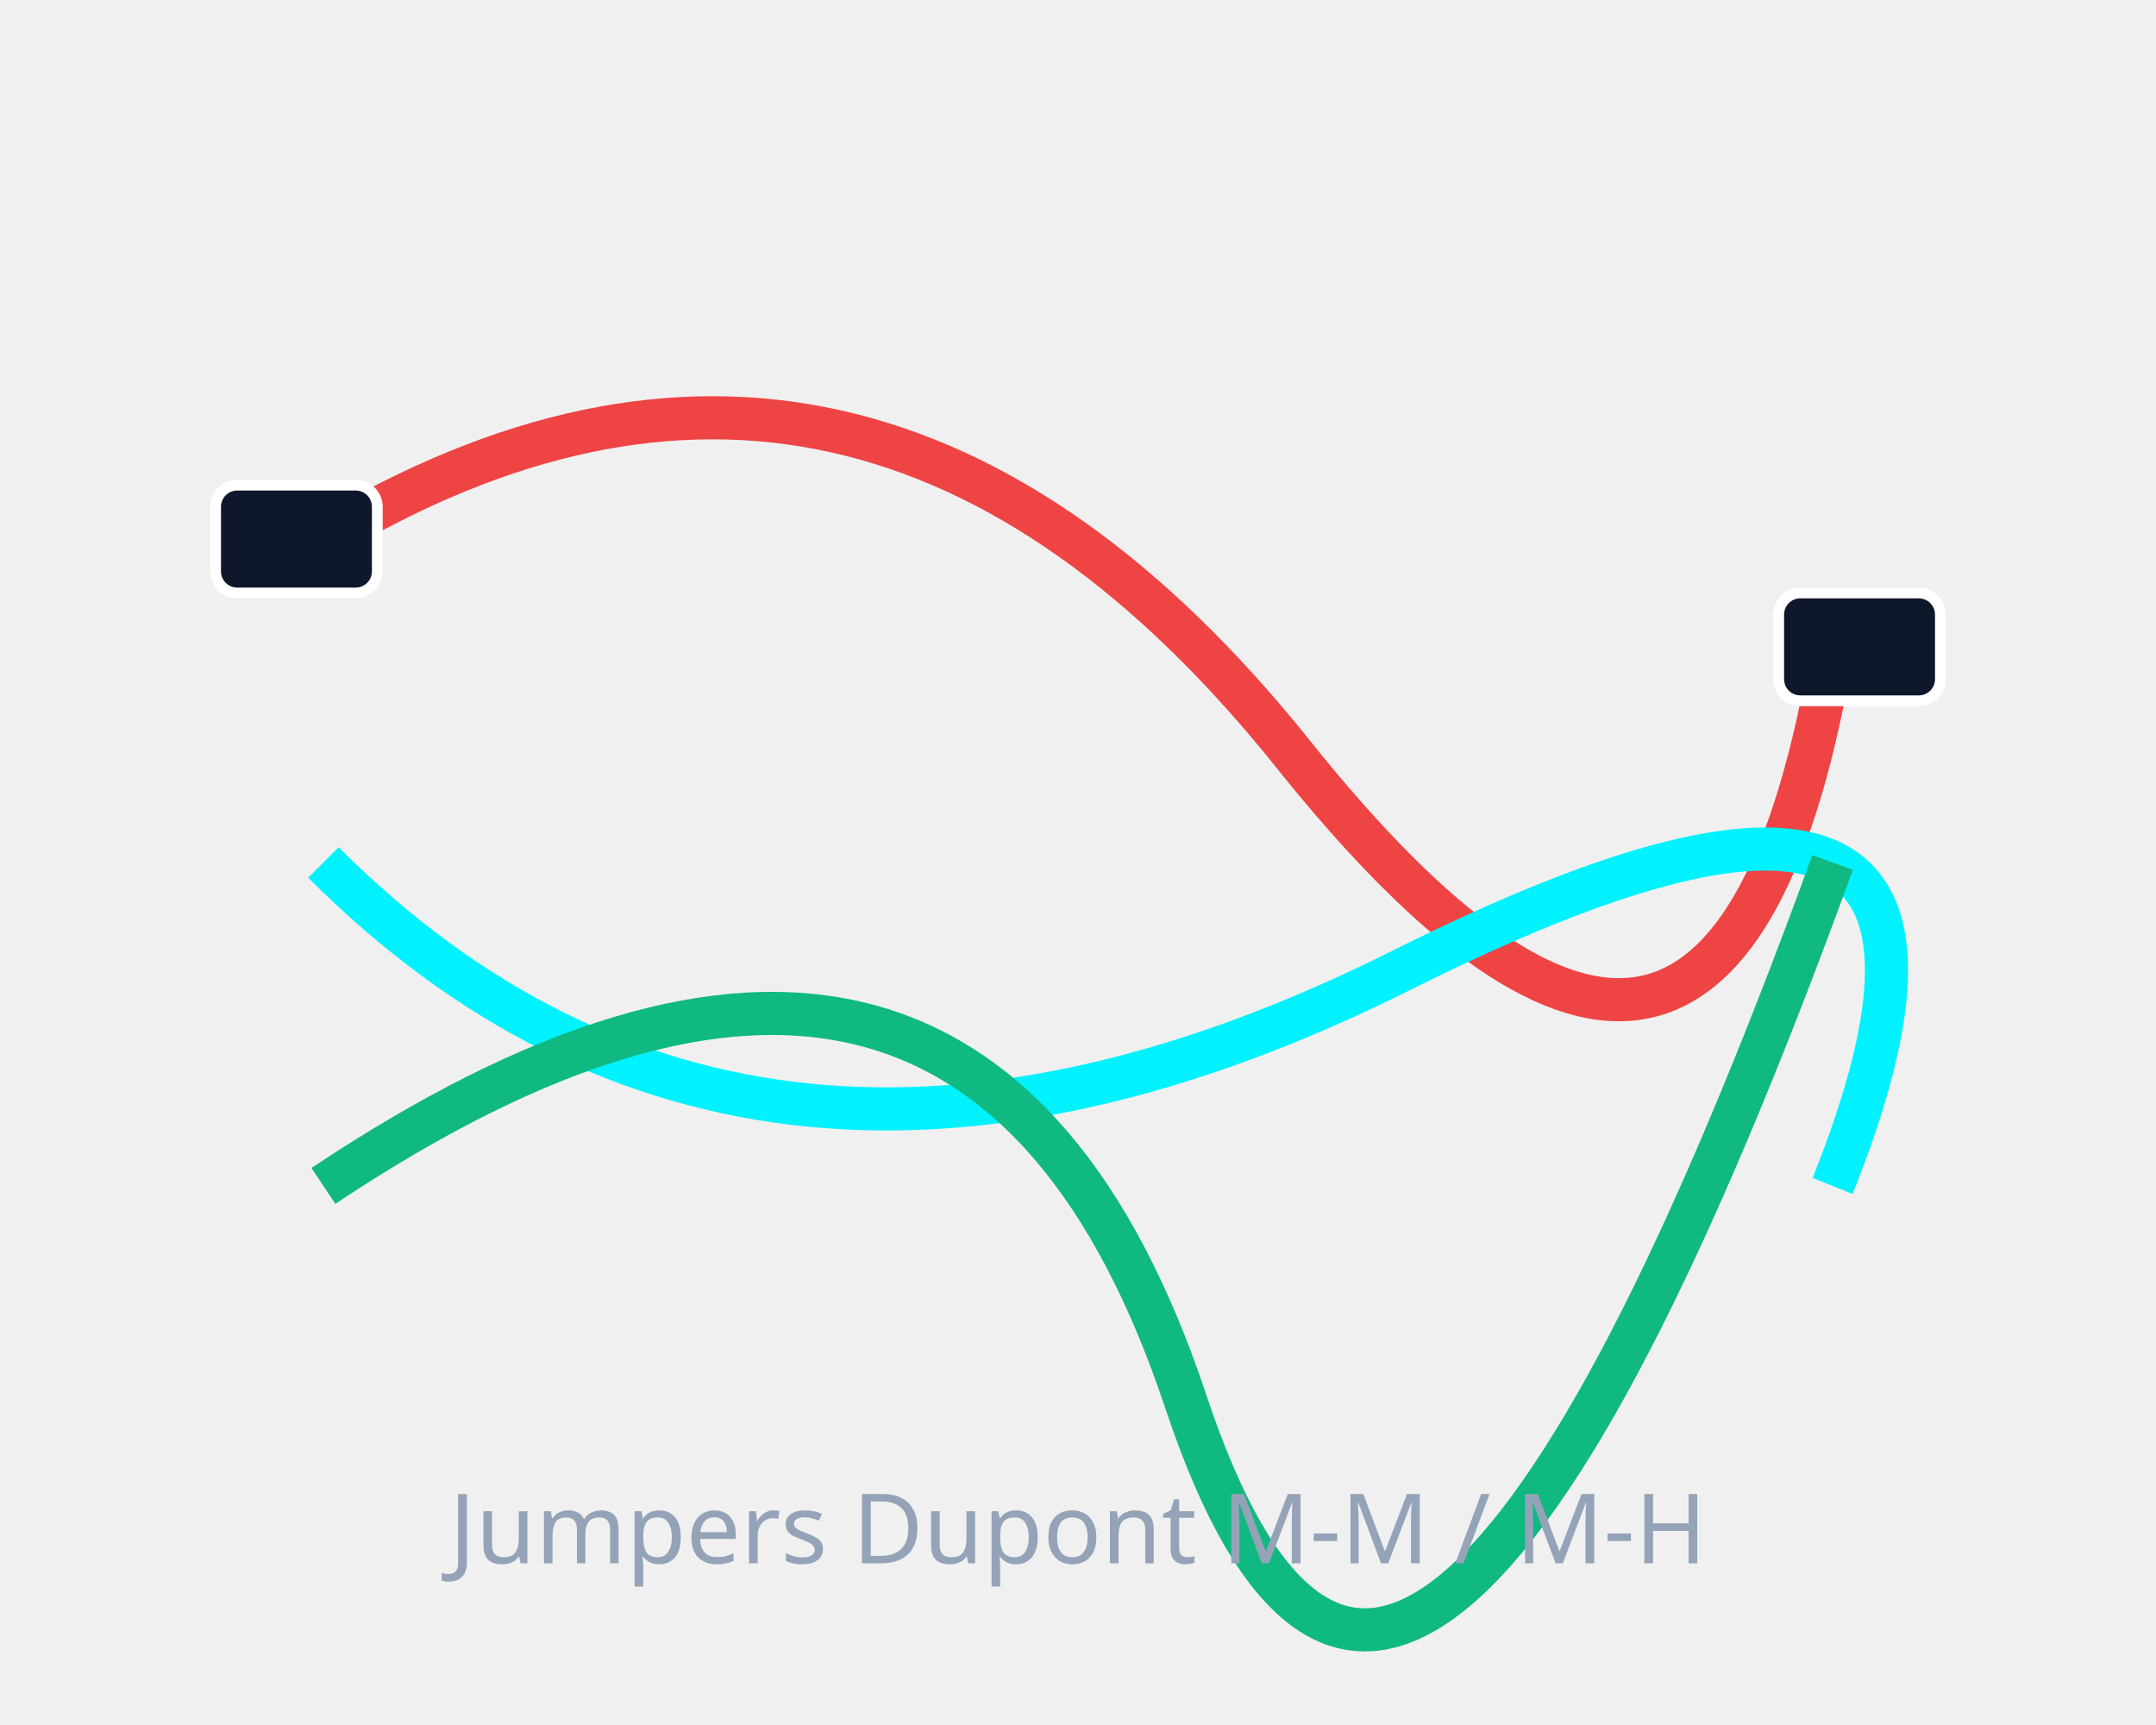
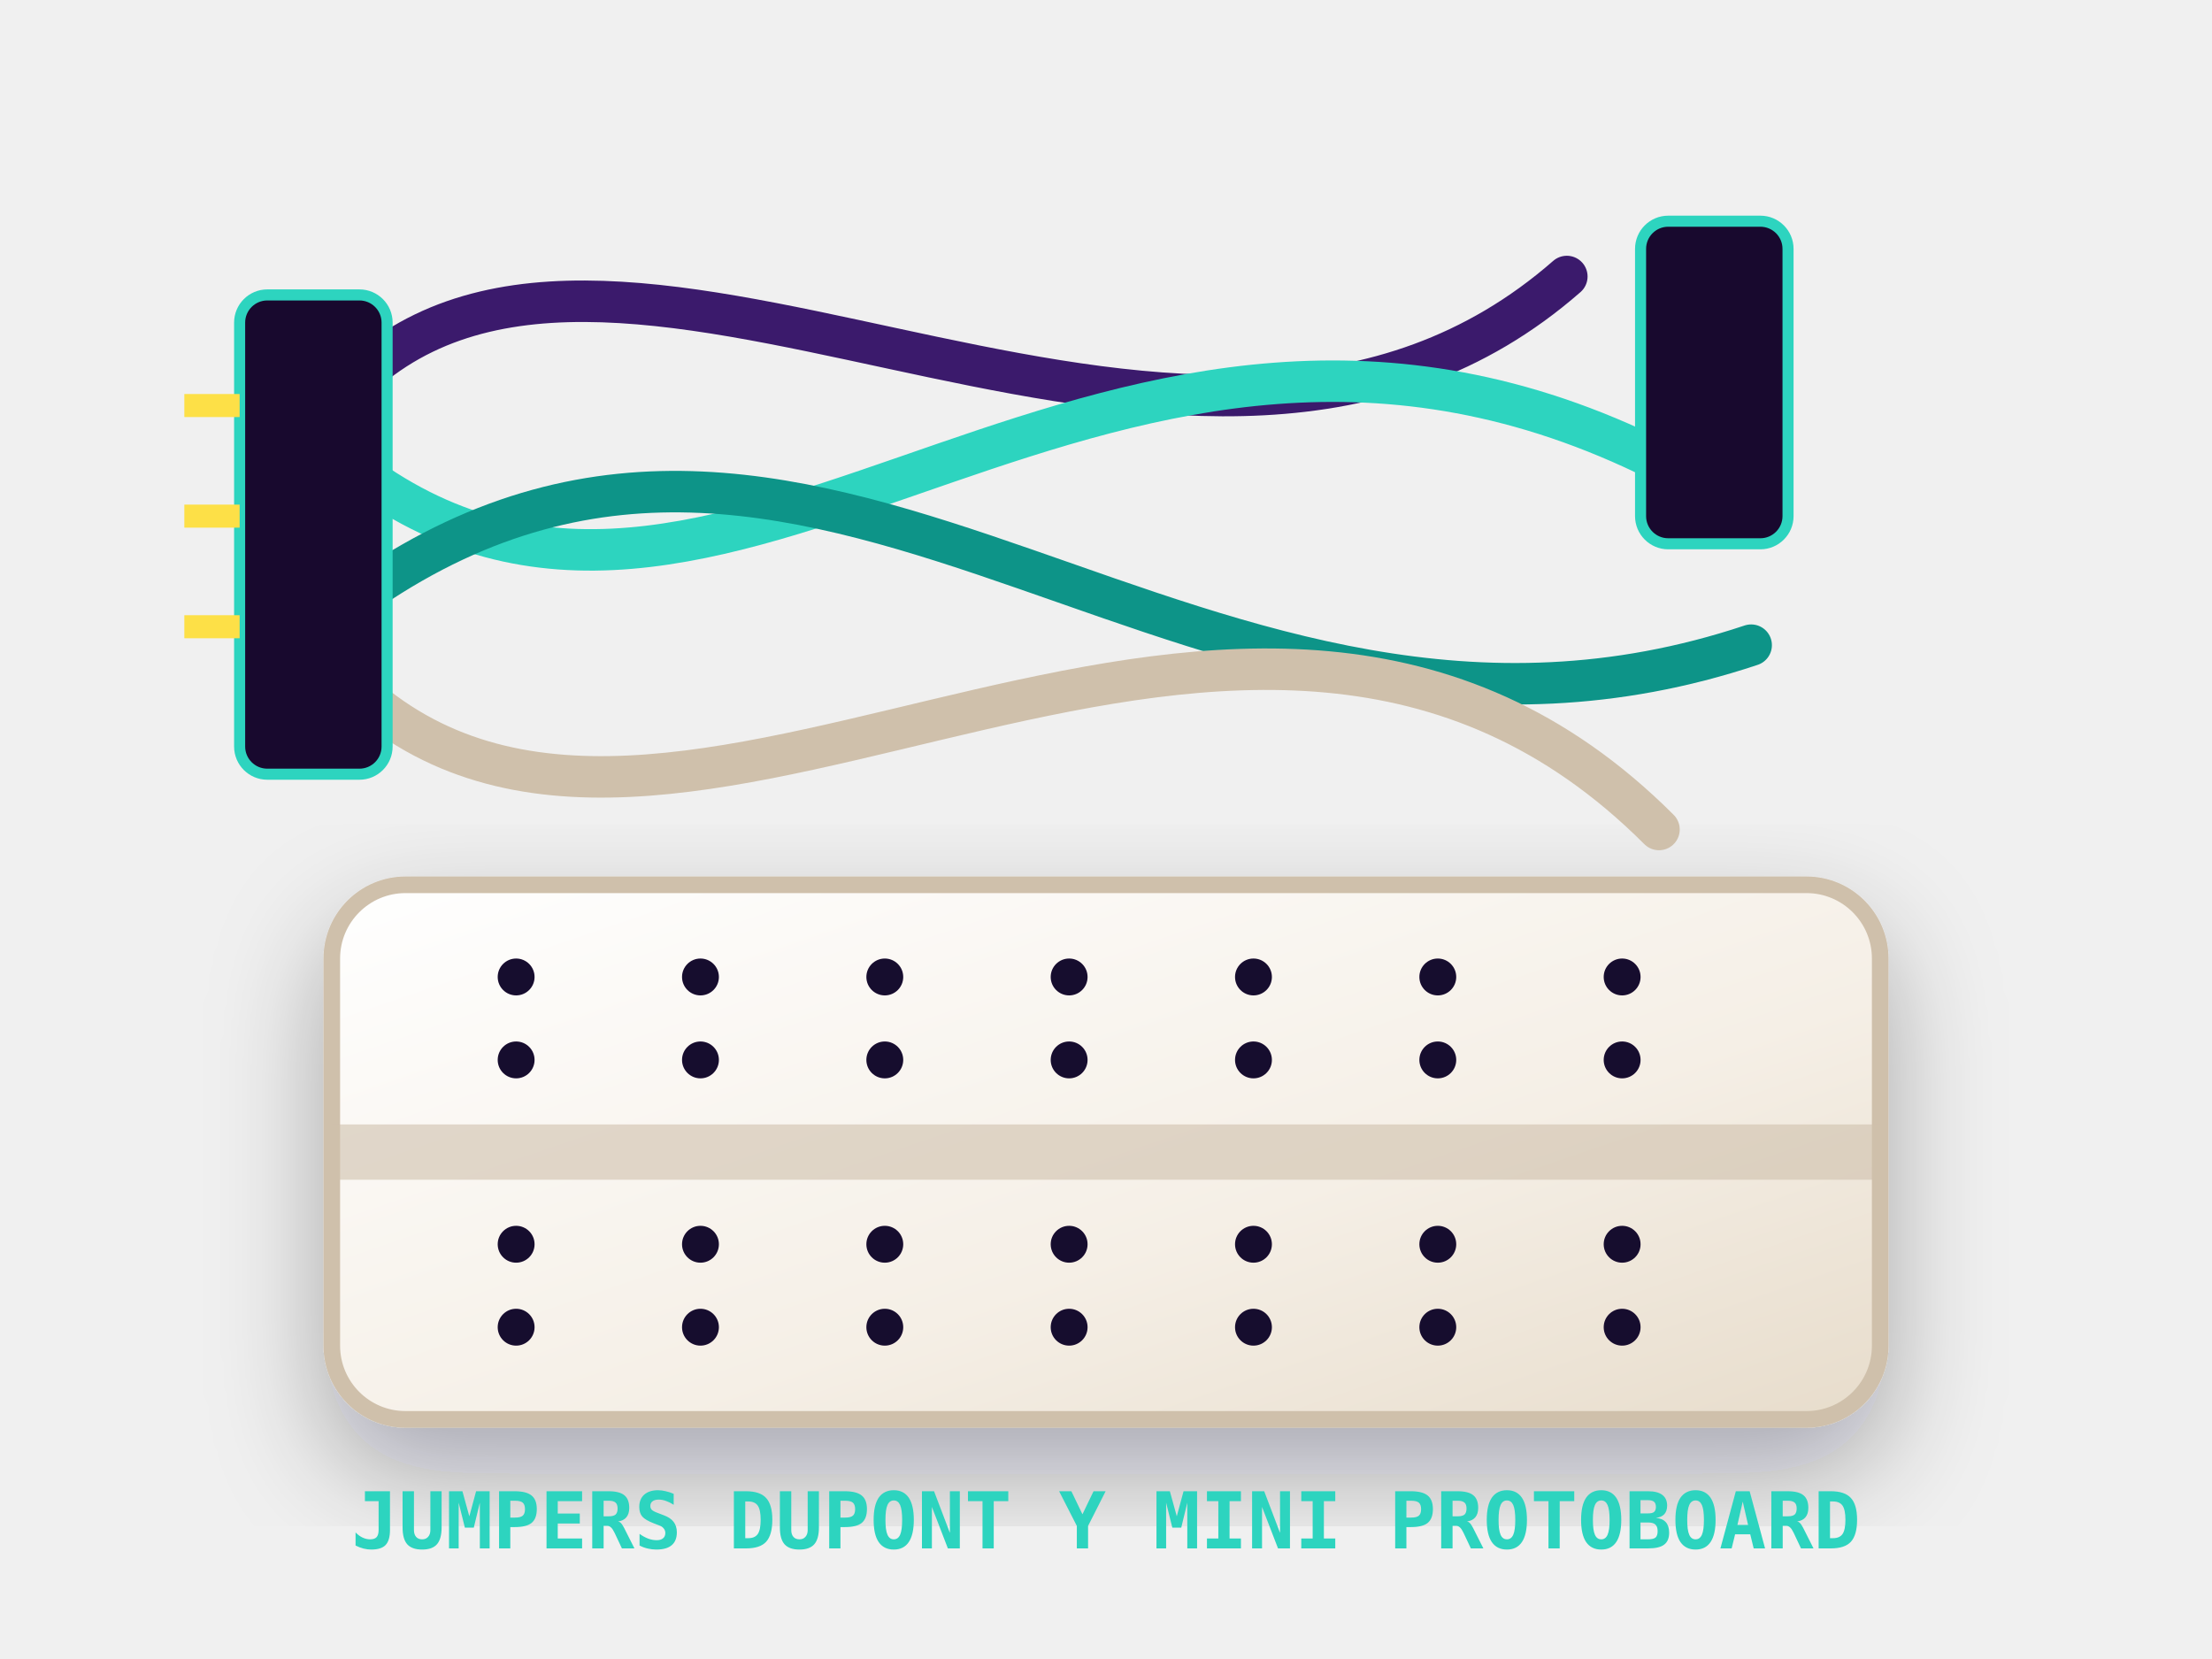
- <svg xmlns="http://www.w3.org/2000/svg" viewBox="0 0 200 160">
-   <path d="M 30 50 Q 80 20 120 70 T 170 60" fill="none" stroke="#ef4444" stroke-width="4" />
-   <path d="M 30 80 Q 70 120 130 90 T 170 110" fill="none" stroke="#00f2fe" stroke-width="4" />
-   <path d="M 30 110 Q 90 70 110 130 T 170 80" fill="none" stroke="#10b981" stroke-width="4" />
-   <rect x="20" y="45" width="15" height="10" rx="2" fill="#0f172a" stroke="#ffffff" />
-   <rect x="165" y="55" width="15" height="10" rx="2" fill="#0f172a" stroke="#ffffff" />
-   <text x="100" y="145" font-family="sans-serif" font-size="9" fill="#94a3b8" text-anchor="middle">Jumpers Dupont M-M / M-H</text>
+ <svg xmlns="http://www.w3.org/2000/svg" viewBox="0 0 240 180" width="100%" height="100%">
+   <defs>
+     <linearGradient id="protoBase" x1="0%" y1="0%" x2="100%" y2="100%">
+       <stop offset="0%" stop-color="#ffffff" />
+       <stop offset="60%" stop-color="#f5efe6" />
+       <stop offset="100%" stop-color="#e7dccb" />
+     </linearGradient>
+     <filter id="cableShadow" x="-20%" y="-20%" width="140%" height="140%">
+       <feDropShadow dx="0" dy="5" stdDeviation="6" flood-color="#0c0418" flood-opacity="0.3" />
+     </filter>
+   </defs>
+   <g filter="url(#cableShadow)">
+     <rect x="36" y="96" width="168" height="58" rx="8" fill="url(#protoBase)" stroke="#cfc0ab" stroke-width="1.8" />
+     <rect x="36" y="122" width="168" height="6" fill="#cfc0ab" opacity="0.6" />
+     <circle cx="56" cy="106" r="2" fill="#18092e" />
+     <circle cx="76" cy="106" r="2" fill="#18092e" />
+     <circle cx="96" cy="106" r="2" fill="#18092e" />
+     <circle cx="116" cy="106" r="2" fill="#18092e" />
+     <circle cx="136" cy="106" r="2" fill="#18092e" />
+     <circle cx="156" cy="106" r="2" fill="#18092e" />
+     <circle cx="176" cy="106" r="2" fill="#18092e" />
+     <circle cx="56" cy="115" r="2" fill="#18092e" />
+     <circle cx="76" cy="115" r="2" fill="#18092e" />
+     <circle cx="96" cy="115" r="2" fill="#18092e" />
+     <circle cx="116" cy="115" r="2" fill="#18092e" />
+     <circle cx="136" cy="115" r="2" fill="#18092e" />
+     <circle cx="156" cy="115" r="2" fill="#18092e" />
+     <circle cx="176" cy="115" r="2" fill="#18092e" />
+     <circle cx="56" cy="135" r="2" fill="#18092e" />
+     <circle cx="76" cy="135" r="2" fill="#18092e" />
+     <circle cx="96" cy="135" r="2" fill="#18092e" />
+     <circle cx="116" cy="135" r="2" fill="#18092e" />
+     <circle cx="136" cy="135" r="2" fill="#18092e" />
+     <circle cx="156" cy="135" r="2" fill="#18092e" />
+     <circle cx="176" cy="135" r="2" fill="#18092e" />
+     <circle cx="56" cy="144" r="2" fill="#18092e" />
+     <circle cx="76" cy="144" r="2" fill="#18092e" />
+     <circle cx="96" cy="144" r="2" fill="#18092e" />
+     <circle cx="116" cy="144" r="2" fill="#18092e" />
+     <circle cx="136" cy="144" r="2" fill="#18092e" />
+     <circle cx="156" cy="144" r="2" fill="#18092e" />
+     <circle cx="176" cy="144" r="2" fill="#18092e" />
+   </g>
+   <path d="M 40 40 C 70 15 130 65 170 30" fill="none" stroke="#3b1a6c" stroke-width="4.5" stroke-linecap="round" />
+   <path d="M 40 52 C 80 80 120 20 180 50" fill="none" stroke="#2dd4bf" stroke-width="4.5" stroke-linecap="round" />
+   <path d="M 40 64 C 90 30 130 90 190 70" fill="none" stroke="#0d9488" stroke-width="4.5" stroke-linecap="round" />
+   <path d="M 40 76 C 75 105 135 45 180 90" fill="none" stroke="#cfc0ab" stroke-width="4.5" stroke-linecap="round" />
+   <rect x="26" y="32" width="16" height="52" rx="3" fill="#18092e" stroke="#2dd4bf" stroke-width="1.2" />
+   <rect x="178" y="24" width="16" height="35" rx="3" fill="#18092e" stroke="#2dd4bf" stroke-width="1.2" />
+   <line x1="20" y1="44" x2="26" y2="44" stroke="#fde047" stroke-width="2.5" />
+   <line x1="20" y1="56" x2="26" y2="56" stroke="#fde047" stroke-width="2.5" />
+   <line x1="20" y1="68" x2="26" y2="68" stroke="#fde047" stroke-width="2.5" />
+   <text x="120" y="168" font-family="'IBM Plex Mono', monospace" font-size="8.5" fill="#2dd4bf" font-weight="700" text-anchor="middle">JUMPERS DUPONT Y MINI PROTOBOARD</text>
</svg>
